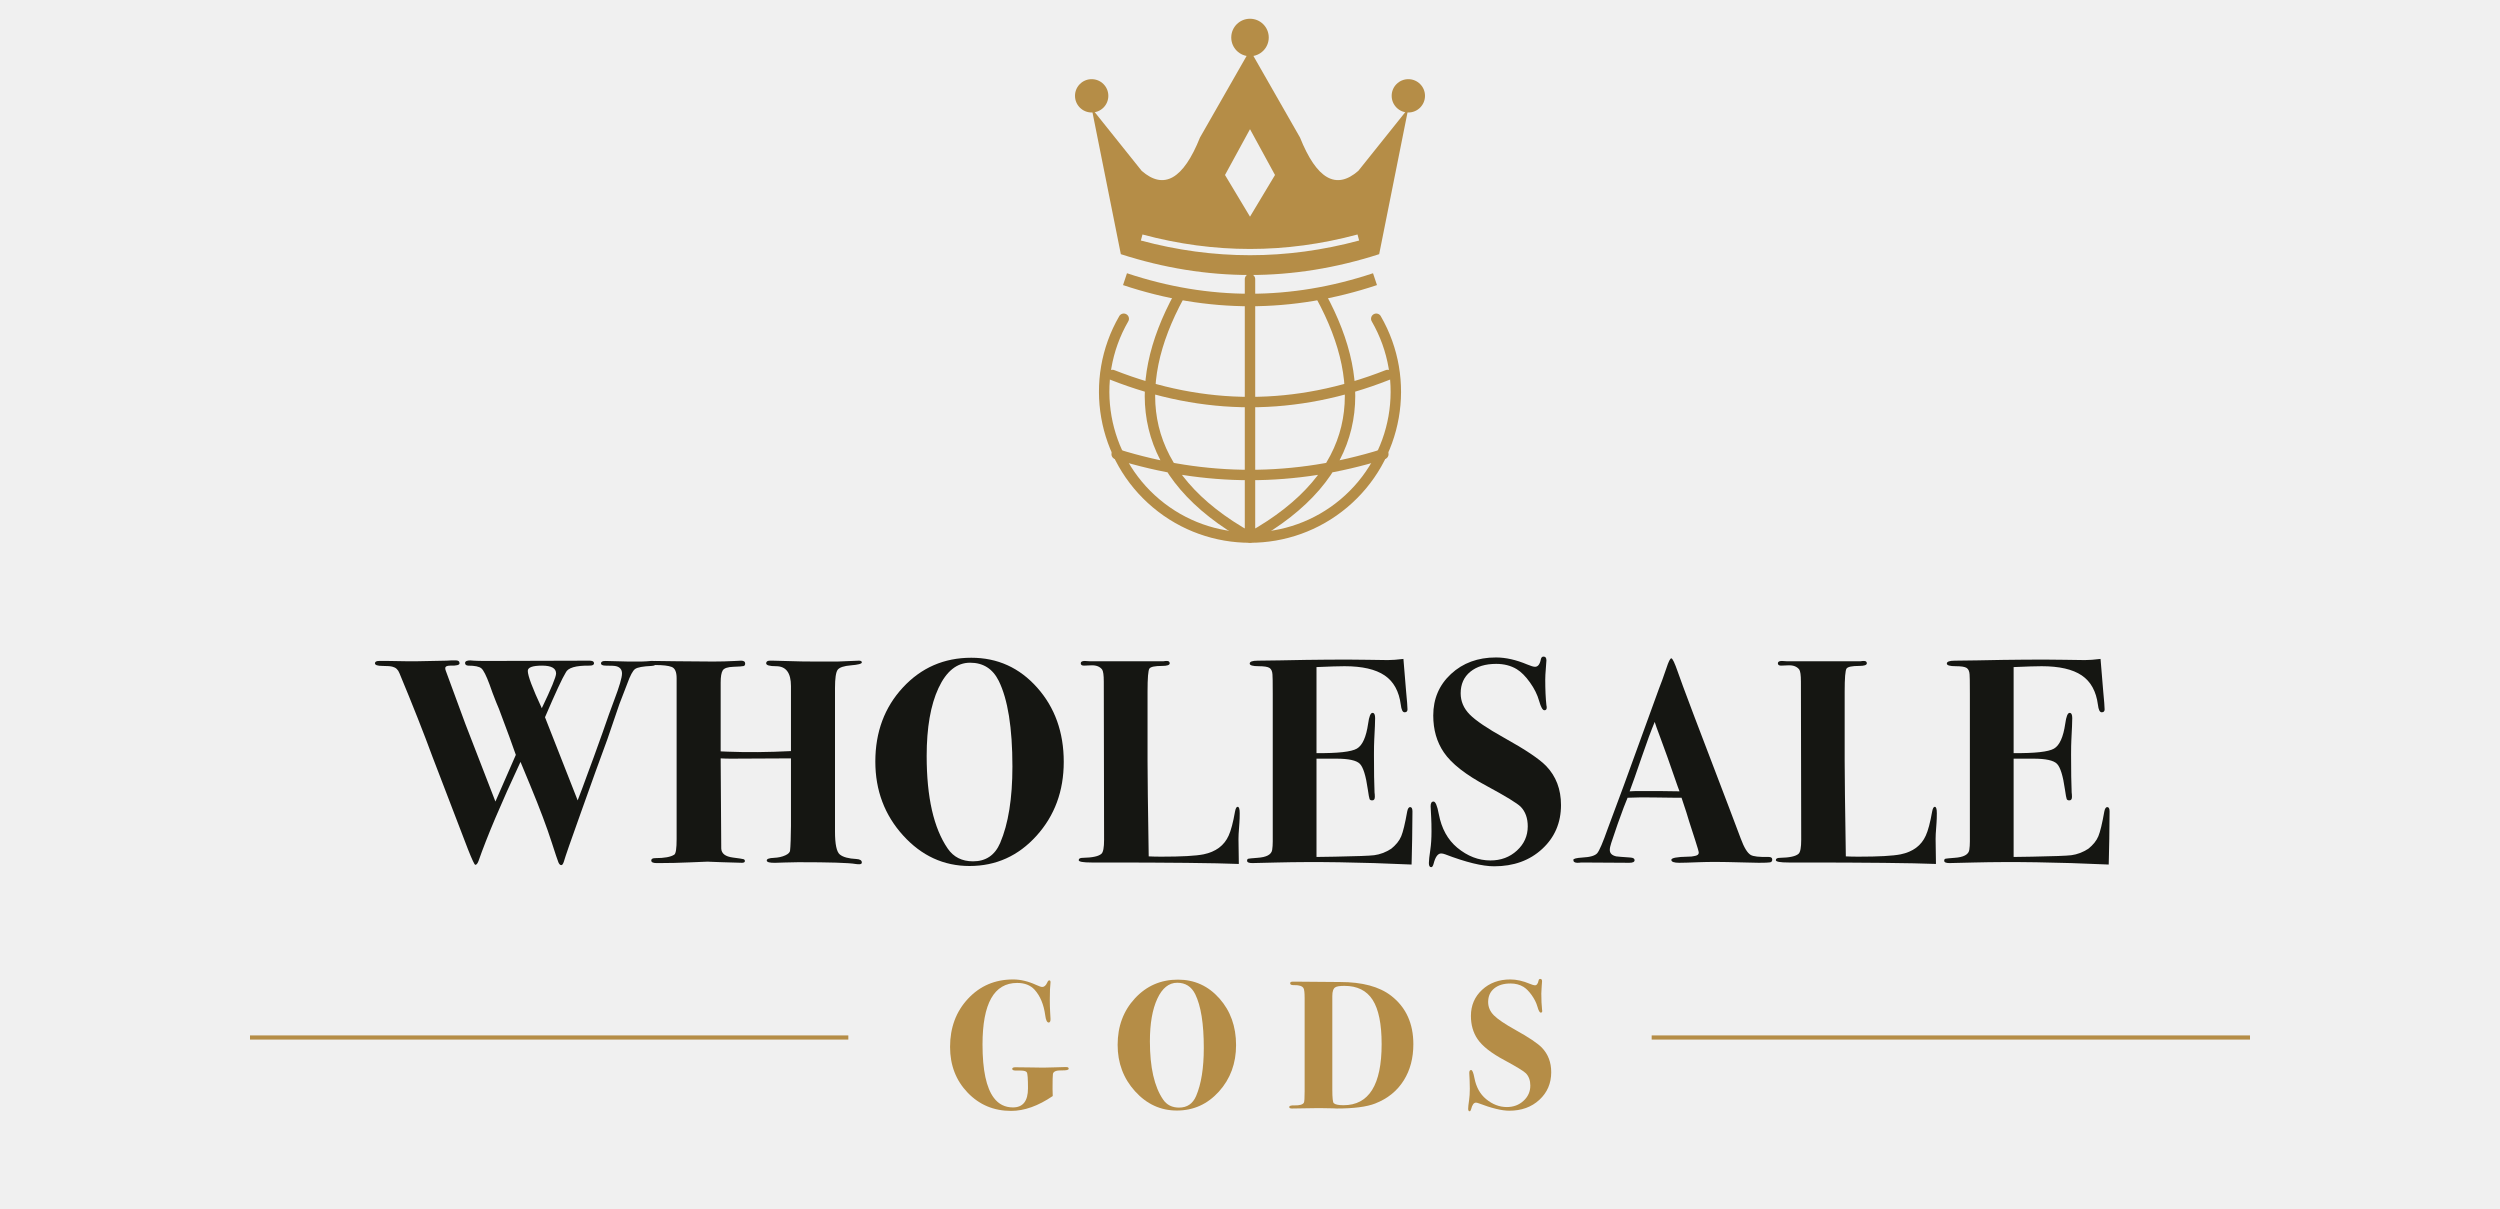
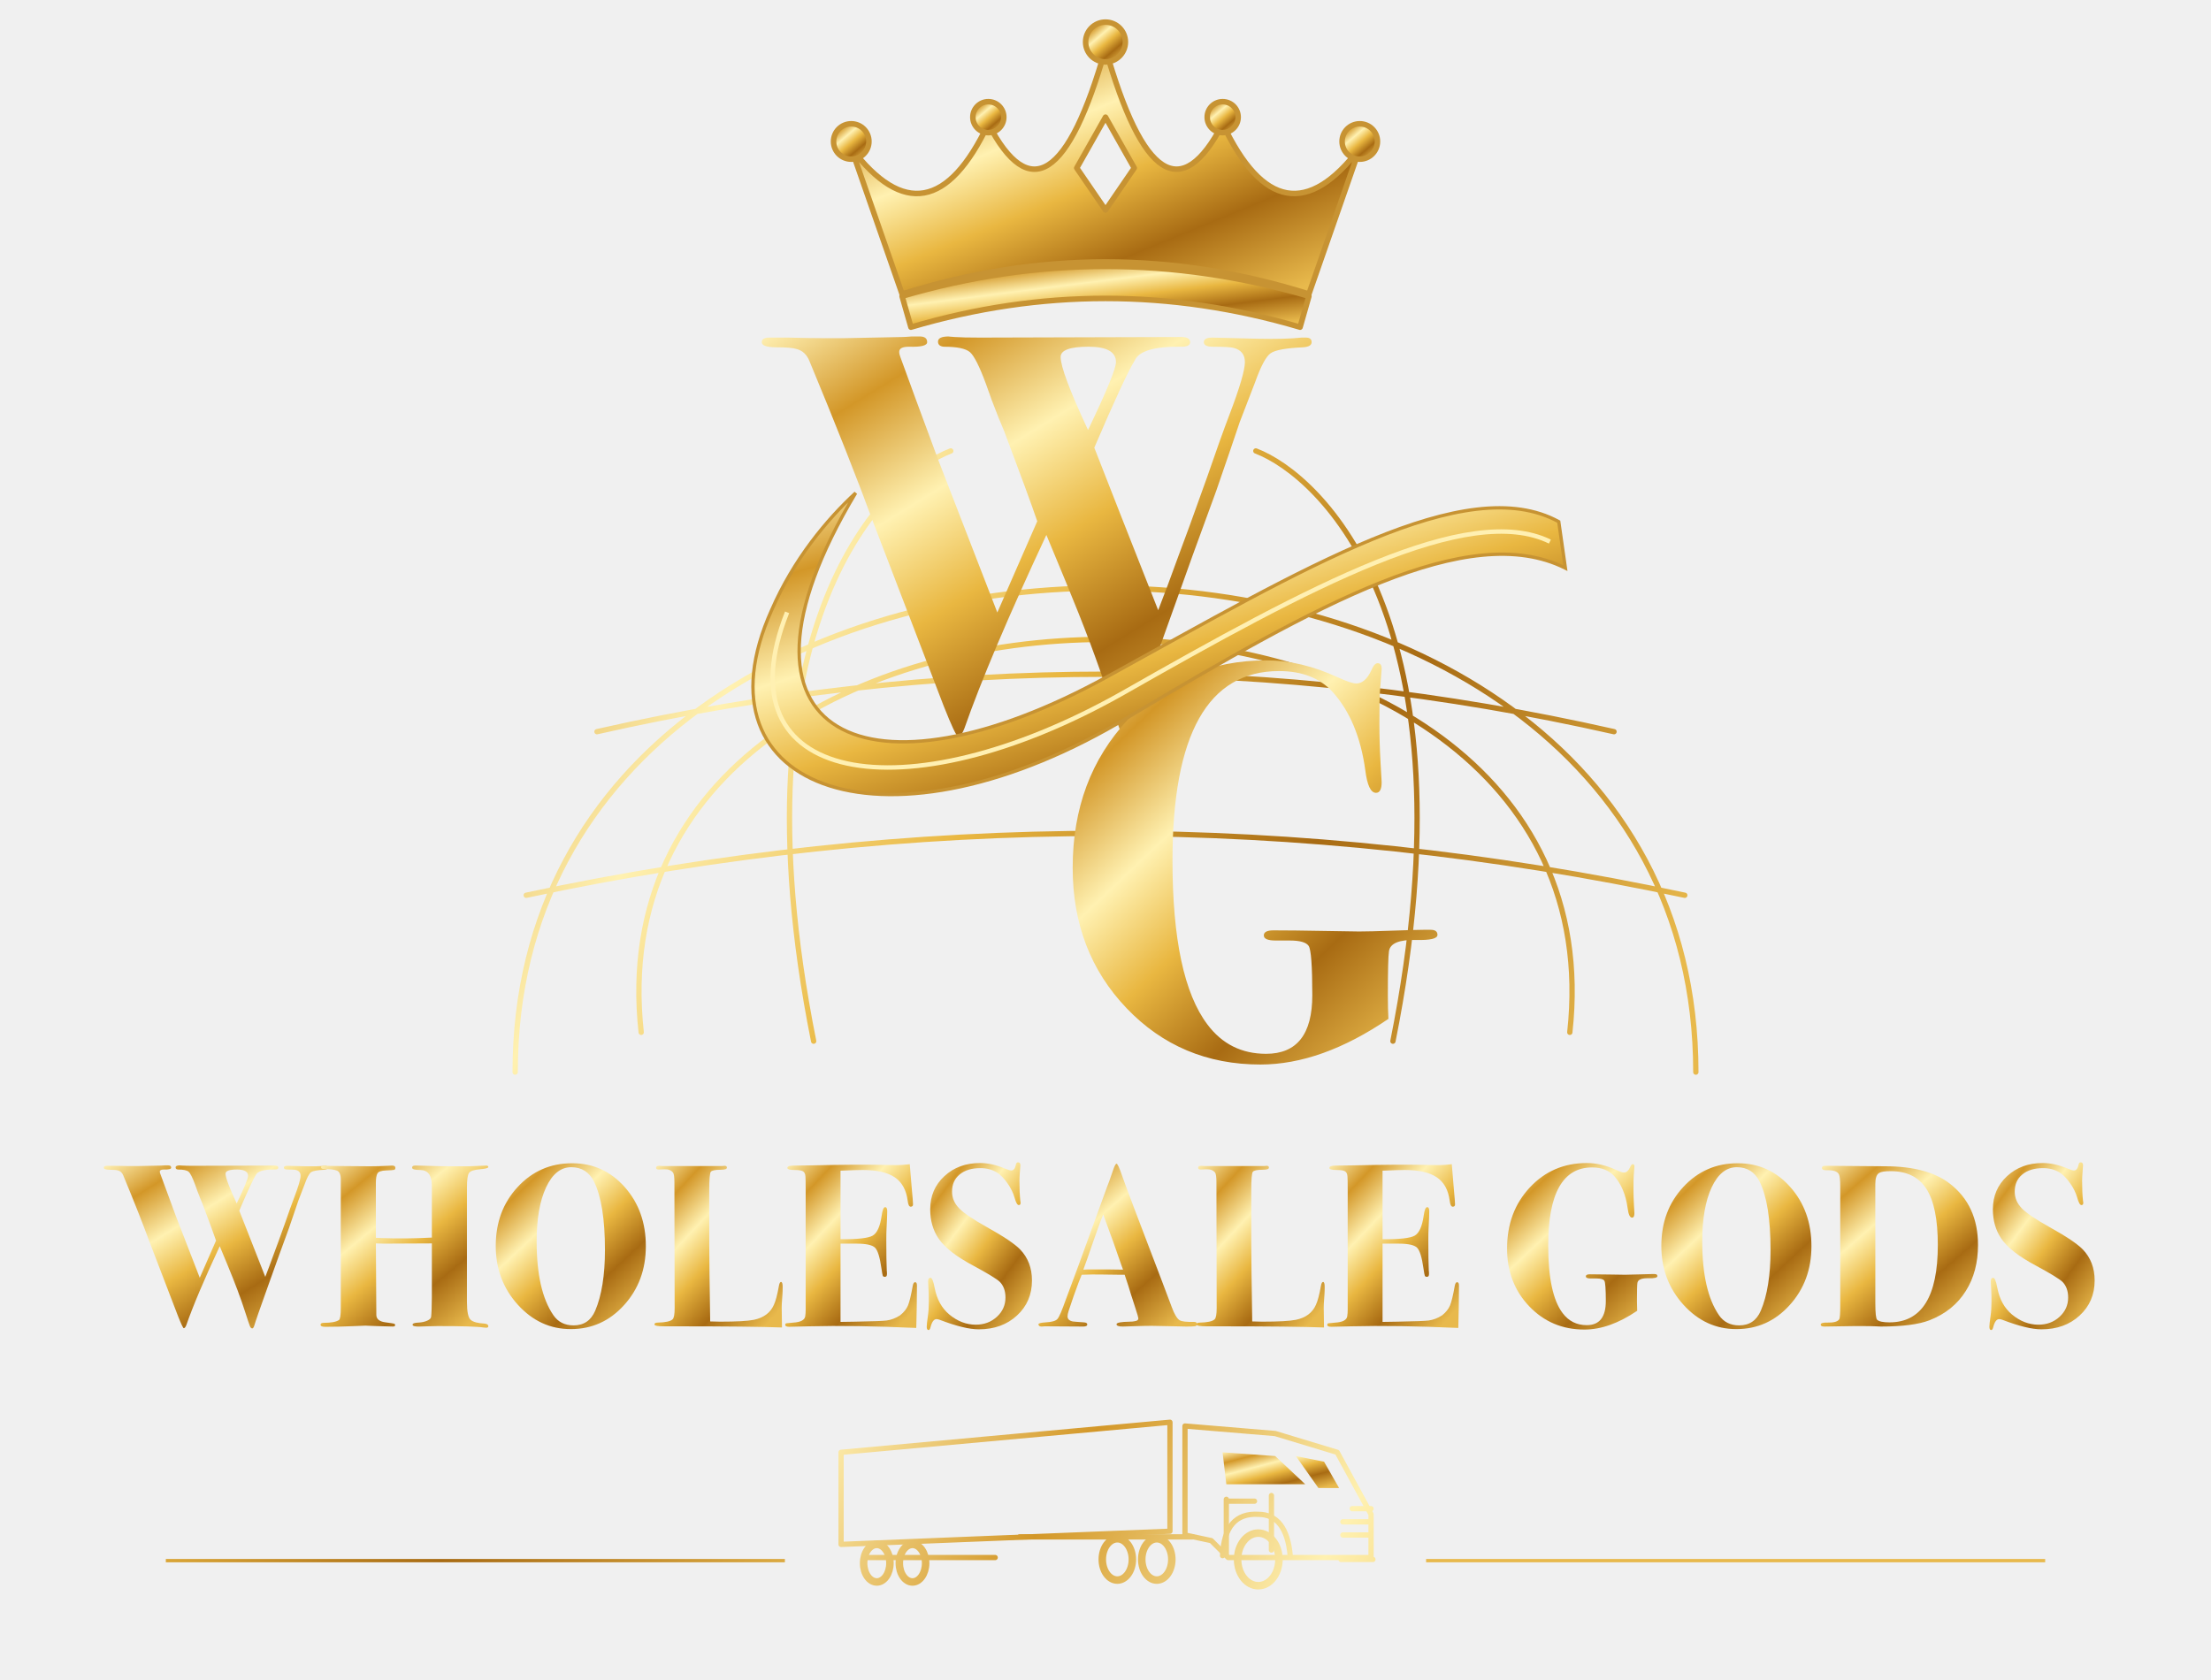
- <svg xmlns="http://www.w3.org/2000/svg" viewBox="0 0 600 290" role="img" aria-labelledby="title">
-   <g transform="translate(240 3)">
-     <g fill="none" stroke="#b58d47" stroke-width="2.5" stroke-linecap="round" stroke-linejoin="round">
-       <path d="M29.7 73.5a35 35 0 1 0 60.6 0" />
-       <path d="M60 64v62M43 68c-12 22-10 43 17 58M77 68c12 22 10 43-17 58M27 87q33 13 66 0M28 106q32 10 64 0" />
+ <svg xmlns="http://www.w3.org/2000/svg" viewBox="0 0 1000 760" role="img" aria-label="Wholesale Gods — full crown, WG globe and truck signature">
+   <defs>
+     <linearGradient id="gold" x1="0" y1="0" x2=".85" y2="1">
+       <stop stop-color="#fff0b2" />
+       <stop offset=".18" stop-color="#d39728" />
+       <stop offset=".38" stop-color="#fff1b1" />
+       <stop offset=".56" stop-color="#e9b741" />
+       <stop offset=".76" stop-color="#a86b13" />
+       <stop offset="1" stop-color="#e8b94c" />
+     </linearGradient>
+     <linearGradient id="gold-line" gradientUnits="userSpaceOnUse" x1="0" y1="0" x2="600" y2="350">
+       <stop stop-color="#fff0b2" />
+       <stop offset=".18" stop-color="#d39728" />
+       <stop offset=".38" stop-color="#fff1b1" />
+       <stop offset=".56" stop-color="#e9b741" />
+       <stop offset=".76" stop-color="#a86b13" />
+       <stop offset="1" stop-color="#e8b94c" />
+     </linearGradient>
+   </defs>
+   <g transform="translate(200 10)">
+     <g stroke="url(#gold-line)" stroke-width="2.4" fill="none" stroke-linecap="round">
+       <path d="M33 475C33 183 567 183 567 475M90 457C64 220 536 220 510 457M168 461C130 271 201 205 230 194M430 461C468 271 397 205 368 194M38 395Q300 339 562 395M70 321Q300 269 530 321" />
    </g>
-     <defs>
-       <mask id="crown-counter">
-         <rect width="120" height="132" fill="white" />
-         <path d="m60 28 6 11-6 10-6-10Z" fill="black" />
-         <path d="M34 54q26 7 52 0" stroke="black" stroke-width="1.5" fill="none" />
-       </mask>
-     </defs>
-     <path fill="#b58d47" mask="url(#crown-counter)" d="M22 23 34 38Q42 45 48 30L60 9 72 30Q78 45 86 38L98 23 91 58Q60 68 29 58Z" />
-     <g fill="#b58d47">
-       <circle cx="22" cy="20" r="4" />
-       <circle cx="60" cy="6" r="4.5" />
-       <circle cx="98" cy="20" r="4" />
+     <g fill="url(#gold)" stroke="#c79333" stroke-width="2.5" stroke-linejoin="round">
+       <path fill-rule="evenodd" d="M185 57Q220 103 247 46Q275 100 300 12Q325 100 353 46Q380 103 415 57L392 123Q300 94 208 123ZM300 43 313 66 300 85 287 66Z" />
+       <path d="M208 124Q300 97 392 124L388 138Q300 112 212 138Z" />
+       <circle cx="185" cy="54" r="8" />
+       <circle cx="247" cy="43" r="7" />
+       <circle cx="300" cy="9" r="9" />
+       <circle cx="353" cy="43" r="7" />
+       <circle cx="415" cy="54" r="8" />
    </g>
-     <path d="M30 64q30 10 60 0" stroke="#b58d47" stroke-width="3" fill="none" />
+     <g fill="url(#gold)">
+       <path d="M393.23 144.786Q393.23 146.85 389.36 147.108Q377.75 147.624 374.654 149.817Q371.558 152.01 367.688 162.846Q365.366 168.78 360.722 180.906Q357.368 190.968 350.144 211.866Q346.532 221.67 339.308 241.536L326.666 276.882Q313.25 314.292 311.702 319.968Q310.67 323.322 309.38 323.322Q307.832 323.322 306.8 320.871Q305.768 318.42 300.866 303.198Q294.416 283.074 282.032 253.146L273.26 231.99Q247.46 287.202 236.108 319.71Q234.818 323.064 233.27 323.064Q232.238 323.064 226.82 309.39L195.344 227.346Q183.992 196.386 166.19 153.558Q164.384 148.914 160.256 147.882Q157.934 147.108 151.226 147.108Q144.518 147.108 144.518 144.786Q144.518 142.722 148.13 142.722Q147.872 142.722 156.644 142.722Q165.674 142.98 172.124 142.98H181.928L207.986 142.464Q209.276 142.464 212.372 142.206Q214.952 142.206 215.984 142.206Q219.338 142.206 219.338 144.786Q219.338 147.108 211.082 146.85Q206.696 146.85 206.696 149.172Q206.696 150.204 207.212 151.494Q212.888 167.232 224.498 198.45L251.072 267.078L269.132 225.798Q265.262 214.446 254.168 185.034Q252.104 180.39 248.492 170.844Q247.718 168.522 245.912 163.62Q241.526 151.752 238.688 149.301Q235.85 146.85 226.82 146.85Q224.24 146.592 224.24 144.528Q224.24 142.206 229.142 142.206Q228.368 142.206 231.851 142.464Q235.334 142.722 243.332 142.722L333.374 142.464Q338.276 142.206 338.276 144.786Q338.276 146.85 334.406 146.85Q316.088 146.592 313.25 153.042Q308.864 160.008 294.932 192.516Q303.962 215.736 323.828 266.046Q327.956 255.468 332.6 242.568Q336.728 231.732 346.016 205.674Q351.95 188.388 356.078 177.552Q363.044 159.234 363.044 153.816Q363.044 148.656 357.884 147.366Q356.078 146.85 348.596 146.85Q344.468 146.85 344.468 144.786Q344.468 142.722 348.338 142.722L368.72 143.238Q381.878 143.496 388.586 142.722H390.65Q393.23 142.722 393.23 144.786ZM304.736 153.816Q304.736 146.85 292.352 146.85Q279.71 146.85 279.71 151.494Q279.71 157.944 292.094 184.518Q304.736 158.202 304.736 153.816Z" />
+     </g>
+     <g fill="url(#gold)">
+       <path d="M450.145 412.92Q450.145 415.47 440.455 415.215Q428.98 414.96 428.215 420.315Q427.705 423.375 427.705 440.46Q427.705 446.325 427.96 450.915Q397.615 471.57 370.075 471.57Q333.865 471.57 309.513 446.07Q285.16 420.57 285.16 382.575Q285.16 342.285 310.15 315.51Q335.14 288.735 372.88 288.735Q388.435 288.735 405.01 296.385Q411.13 299.19 413.425 299.19Q417.505 299.19 420.31 293.07Q421.585 290.01 423.115 290.01Q424.9 290.01 424.9 292.56Q424.9 293.07 424.135 302.76Q423.88 305.82 423.88 317.295Q423.88 325.965 424.39 334.89Q424.9 343.815 424.9 343.815Q424.9 348.66 422.35 348.66Q418.78 348.66 417.505 338.46Q414.445 316.02 402.715 303.015Q394.045 293.58 378.49 293.58Q330.295 293.58 330.295 379.26Q330.295 432.555 346.105 453.465Q356.05 466.725 372.625 466.725Q393.535 466.725 393.535 440.205Q393.535 420.315 391.877 417.893Q390.22 415.47 383.335 415.47H376.96Q371.605 415.47 371.605 413.175Q371.605 410.88 375.94 410.88Q384.865 410.88 398.38 411.135L414.7 411.39Q419.545 411.39 430.128 411.007Q440.71 410.625 443.77 410.625H447.085Q450.145 410.625 450.145 412.92Z" />
+     </g>
+     <path d="M187 213C120 325 194 355 301 296C390 247 463 203 505 226L508 247C464 225 395 264 311 314C202 380 112 348 149 266C159 243 174 225 187 213Z" fill="url(#gold)" stroke="#c79333" stroke-width="1.5" />
+     <path d="M156 267C125 345 209 359 307 304C393 255 464 217 501 235" fill="none" stroke="#fff0b2" stroke-width="2" />
  </g>
-   <g fill="#151612">
-     <path d="M157.47 159.19Q157.47 159.75 156.42 159.82Q153.27 159.96 152.43 160.555Q151.59 161.15 150.54 164.09Q149.91 165.7 148.65 168.99Q147.74 171.72 145.78 177.39Q144.8 180.05 142.84 185.44L139.41 195.03Q135.77 205.18 135.35 206.72Q135.07 207.63 134.72 207.63Q134.3 207.63 134.02 206.965Q133.74 206.3 132.41 202.17Q130.66 196.71 127.3 188.59L124.92 182.85Q117.92 197.83 114.84 206.65Q114.49 207.56 114.07 207.56Q113.79 207.56 112.32 203.85L103.78 181.59Q100.7 173.19 95.87 161.57Q95.38 160.31 94.26 160.03Q93.63 159.82 91.81 159.82Q89.99 159.82 89.99 159.19Q89.99 158.63 90.97 158.63Q90.9 158.63 93.28 158.63Q95.73 158.7 97.48 158.7H100.14L107.21 158.56Q107.56 158.56 108.4 158.49Q109.1 158.49 109.38 158.49Q110.29 158.49 110.29 159.19Q110.29 159.82 108.05 159.75Q106.86 159.75 106.86 160.38Q106.86 160.66 107 161.01Q108.54 165.28 111.69 173.75L118.9 192.37L123.8 181.17Q122.75 178.09 119.74 170.11Q119.18 168.85 118.2 166.26Q117.99 165.63 117.5 164.3Q116.31 161.08 115.54 160.415Q114.77 159.75 112.32 159.75Q111.62 159.68 111.62 159.12Q111.62 158.49 112.95 158.49Q112.74 158.49 113.685 158.56Q114.63 158.63 116.8 158.63L141.23 158.56Q142.56 158.49 142.56 159.19Q142.56 159.75 141.51 159.75Q136.54 159.68 135.77 161.43Q134.58 163.32 130.8 172.14Q133.25 178.44 138.64 192.09Q139.76 189.22 141.02 185.72Q142.14 182.78 144.66 175.71Q146.27 171.02 147.39 168.08Q149.28 163.11 149.28 161.64Q149.28 160.24 147.88 159.89Q147.39 159.75 145.36 159.75Q144.24 159.75 144.24 159.19Q144.24 158.63 145.29 158.63L150.82 158.77Q154.39 158.84 156.21 158.63H156.77Q157.47 158.63 157.47 159.19ZM133.46 161.64Q133.46 159.75 130.1 159.75Q126.67 159.75 126.67 161.01Q126.67 162.76 130.03 169.97Q133.46 162.83 133.46 161.64Z" />
-     <path d="M206.84 207.0Q206.84 207.42 206.21 207.42Q205.72 207.42 205.3 207.35Q202.85 206.93 191.58 206.93Q190.53 206.93 188.36 207.0L186.19 207.07Q184.02 207.14 184.02 206.51Q184.02 205.95 185.77 205.88Q187.31 205.81 188.465 205.285Q189.62 204.76 189.62 204.06Q189.69 203.64 189.76 201.75L189.83 198.25V182.01L175.41 182.08Q174.15 182.08 172.96 182.01L173.1 203.64Q173.17 205.46 175.9 205.81Q178.07 206.09 178.42 206.195Q178.77 206.3 178.77 206.65Q178.77 207.07 178.07 207.07Q177.16 207.07 173.24 206.93Q169.32 206.79 169.95 206.79Q169.53 206.79 165.645 206.965Q161.76 207.14 158.26 207.14H157.56Q156.3 207.14 156.3 206.51Q156.3 205.95 157.28 205.95Q160.57 205.95 161.83 205.11Q162.39 204.76 162.39 201.4V162.76Q162.39 160.52 161.2 160.065Q160.01 159.61 157.35 159.61Q156.44 159.61 156.44 159.05Q156.44 158.7 157.21 158.63Q156.93 158.63 162.46 158.7L171.14 158.77Q173.8 158.77 176.46 158.63Q177.65 158.56 177.86 158.56Q178.84 158.56 178.84 159.26Q178.84 159.75 178.455 159.855Q178.07 159.96 176.005 160.03Q173.94 160.1 173.45 160.905Q172.96 161.71 172.96 163.81V180.33L174.64 180.4Q181.64 180.68 189.83 180.26V164.65Q189.83 159.89 186.26 159.89Q183.88 159.89 183.88 159.19Q183.88 158.56 184.79 158.56H185.49Q186.61 158.56 189.445 158.665Q192.28 158.77 195.64 158.77H200.96L206.14 158.56Q206.84 158.56 206.84 158.98Q206.84 159.47 204.25 159.68Q201.66 159.89 201.03 160.765Q200.4 161.64 200.4 165.14V199.58Q200.4 204.13 201.555 205.075Q202.71 206.02 205.51 206.16Q206.84 206.23 206.84 207.0Z" />
-     <path d="M255.3 182.85Q255.3 193.35 248.755 200.595Q242.21 207.84 232.69 207.84Q223.38 207.84 216.73 200.49Q210.08 193.14 210.08 182.78Q210.08 172.14 216.695 165.0Q223.31 157.86 233.11 157.86Q242.56 157.86 248.93 165.035Q255.3 172.21 255.3 182.85ZM242.98 183.97Q242.98 170.04 239.69 163.39Q237.52 159.05 232.83 159.05Q228.07 159.05 225.235 165.14Q222.4 171.23 222.4 181.45Q222.4 196.29 227.44 203.64Q229.54 206.72 233.53 206.72Q238.15 206.72 240.04 202.31Q242.98 195.45 242.98 183.97Z" />
-     <path d="M297.53 195.17Q297.53 196.5 297.46 197.41Q297.18 200.49 297.25 202.38L297.32 207.35Q288.36 207.0 264.91 207.0H261.97Q258.89 207.0 258.89 206.44Q258.89 205.88 259.87 205.88Q263.37 205.81 264.35 204.9Q264.98 204.34 264.98 201.54L264.91 163.6Q264.91 161.22 264.49 160.66Q263.65 159.61 261.9 159.68L260.15 159.75Q259.38 159.75 259.38 159.19Q259.38 158.63 260.36 158.63Q260.92 158.63 261.48 158.7H279.26Q279.61 158.63 280.03 158.63Q280.73 158.63 280.73 159.19Q280.73 159.82 278.91 159.82Q276.32 159.82 275.865 160.45Q275.41 161.08 275.41 165.98V182.64Q275.41 187.75 275.69 205.53Q277.02 205.6 278.7 205.6Q286.05 205.6 288.85 205.04Q293.26 204.13 294.87 200.56Q295.71 198.74 296.41 194.75Q296.62 193.63 297.04 193.63Q297.53 193.63 297.53 195.17Z" />
-     <path d="M338.99 194.75Q338.99 194.89 338.92 201.26Q338.85 204.62 338.815 206.09Q338.78 207.56 338.78 207.49Q320.3 206.65 306.44 207.0L300.56 207.14Q299.3 207.14 299.3 206.58Q299.3 206.16 299.615 206.09Q299.93 206.02 301.75 205.88Q305.04 205.67 305.32 203.99Q305.46 203.08 305.46 201.96V166.47Q305.46 162.27 305.39 161.85Q305.32 160.73 304.69 160.31Q304.06 159.89 302.1 159.89Q299.93 159.89 299.93 159.26Q299.93 158.56 301.855 158.56Q303.78 158.56 307.21 158.49Q320.09 158.21 328.28 158.35L333.04 158.42Q334.58 158.42 336.82 158.14L337.45 165.77Q337.8 169.41 337.8 170.25Q337.8 170.95 337.1 170.95Q336.4 170.95 336.19 169.13Q335.56 164.3 332.305 162.095Q329.05 159.89 322.68 159.89Q320.72 159.89 315.96 160.1V180.75Q323.66 180.82 325.655 179.665Q327.65 178.51 328.35 173.68Q328.7 171.09 329.4 171.09Q330.03 171.09 330.03 172.35Q330.03 173.61 329.82 177.53Q329.75 178.86 329.75 181.1Q329.75 187.12 329.89 190.2Q329.96 190.62 329.96 191.25Q329.96 192.09 329.33 192.09Q328.84 192.09 328.7 191.775Q328.56 191.46 328.28 189.5Q327.58 184.53 326.355 183.305Q325.13 182.08 320.72 182.08H315.96V205.67L320.44 205.6Q328.14 205.46 329.82 205.25Q331.92 204.97 333.88 203.71Q335.63 202.31 336.295 200.7Q336.96 199.09 337.73 194.75Q337.94 193.7 338.43 193.7Q338.99 193.7 338.99 194.75Z" />
-     <path d="M374.64 193.21Q374.64 199.58 370.125 203.745Q365.61 207.91 358.61 207.91Q354.34 207.91 346.85 205.04Q346.29 204.83 345.87 204.83Q344.68 204.83 344.05 207.35Q343.84 208.12 343.49 208.12Q342.93 208.12 342.93 207.14Q342.93 206.23 343.28 203.92Q343.56 202.03 343.56 199.51Q343.56 197.48 343.49 196.29Q343.35 193.91 343.35 193.49Q343.35 192.37 344.05 192.37Q344.75 192.37 345.31 195.38Q346.29 200.56 349.72 203.43Q353.43 206.51 357.7 206.51Q361.48 206.51 364.07 204.13Q366.66 201.75 366.66 198.32Q366.66 195.38 364.98 193.63Q363.72 192.37 356.86 188.66Q349.23 184.6 346.5 180.54Q343.98 176.83 343.98 171.72Q343.98 165.7 348.25 161.745Q352.52 157.79 359.03 157.79Q362.53 157.79 366.52 159.47Q367.85 160.03 368.41 160.03Q369.46 160.03 369.81 158.21Q369.95 157.58 370.44 157.58Q371.14 157.58 371.14 158.49Q371.14 158.84 371 160.45Q370.86 162.06 370.86 163.11Q370.86 166.75 371.14 169.27Q371.21 169.48 371.21 169.83Q371.21 170.46 370.65 170.46Q370.02 170.46 369.39 168.22Q368.76 165.98 367.185 163.775Q365.61 161.57 364 160.59Q361.9 159.33 359.1 159.33Q355.18 159.33 352.87 161.22Q350.56 163.11 350.56 166.4Q350.56 169.27 352.73 171.475Q354.9 173.68 361.06 177.11Q368.62 181.31 371.07 183.83Q374.64 187.54 374.64 193.21Z" />
-     <path d="M425.34 206.3Q425.34 206.86 424.815 206.965Q424.29 207.07 422.12 207.07Q421.56 207.07 418.97 207.0Q413.79 206.86 411.83 206.86Q409.52 206.86 407.77 206.93Q404.27 207.07 403.01 207.07Q401.12 207.07 401.12 206.37Q401.12 205.67 405.11 205.6Q406.09 205.6 406.58 205.46Q407.7 205.32 407.7 204.62Q407.7 204.27 406.86 201.68L405.39 197.13Q404.97 195.59 403.57 191.46H402.31L396.85 191.39Q393.91 191.32 390.62 191.46Q389.99 192.86 388.24 197.76L386.7 202.31Q386.35 203.36 386.35 203.99Q386.35 205.18 387.89 205.53Q388.24 205.6 391.32 205.81Q392.3 205.88 392.3 206.44Q392.3 207.07 391.04 207.07L379.49 207.0Q379.07 207.07 378.58 207.07Q377.6 207.07 377.6 206.37Q377.6 205.95 379.77 205.81Q382.57 205.67 383.34 204.76Q384.11 203.85 385.86 198.88Q387.19 195.38 389.71 188.52L398.18 165.21Q398.81 163.67 399.93 160.38Q400.7 158.0 401.12 158.0Q401.54 158.0 402.66 161.22Q404.06 165.35 414.98 193.84Q416.38 197.48 417.78 201.26Q418.97 204.48 420.16 205.18Q421.07 205.74 424.5 205.67Q425.34 205.67 425.34 206.3ZM403.08 189.92Q403.01 189.71 402.59 188.59Q399.79 180.47 398.53 177.18Q398.18 176.27 397.55 174.52L397.13 173.26Q395.87 176.27 394.05 181.59Q392.02 187.54 391.11 189.92Q391.74 189.92 392.65 189.85Q393.49 189.85 394.19 189.85H398.11Q399.72 189.85 403.08 189.92Z" />
-     <path d="M464.84 195.17Q464.84 196.5 464.77 197.41Q464.49 200.49 464.56 202.38L464.63 207.35Q455.67 207.0 432.22 207.0H429.28Q426.2 207.0 426.2 206.44Q426.2 205.88 427.18 205.88Q430.68 205.81 431.66 204.9Q432.29 204.34 432.29 201.54L432.22 163.6Q432.22 161.22 431.8 160.66Q430.96 159.61 429.21 159.68L427.46 159.75Q426.69 159.75 426.69 159.19Q426.69 158.63 427.67 158.63Q428.23 158.63 428.79 158.7H446.57Q446.92 158.63 447.34 158.63Q448.04 158.63 448.04 159.19Q448.04 159.82 446.22 159.82Q443.63 159.82 443.175 160.45Q442.72 161.08 442.72 165.98V182.64Q442.72 187.75 443 205.53Q444.33 205.6 446.01 205.6Q453.36 205.6 456.16 205.04Q460.57 204.13 462.18 200.56Q463.02 198.74 463.72 194.75Q463.93 193.63 464.35 193.63Q464.84 193.63 464.84 195.17Z" />
-     <path d="M506.3 194.75Q506.3 194.89 506.23 201.26Q506.16 204.62 506.125 206.09Q506.09 207.56 506.09 207.49Q487.61 206.65 473.75 207.0L467.87 207.14Q466.61 207.14 466.61 206.58Q466.61 206.16 466.925 206.09Q467.24 206.02 469.06 205.88Q472.35 205.67 472.63 203.99Q472.77 203.08 472.77 201.96V166.47Q472.77 162.27 472.7 161.85Q472.63 160.73 472 160.31Q471.37 159.89 469.41 159.89Q467.24 159.89 467.24 159.26Q467.24 158.56 469.165 158.56Q471.09 158.56 474.52 158.49Q487.4 158.21 495.59 158.35L500.35 158.42Q501.89 158.42 504.13 158.14L504.76 165.77Q505.11 169.41 505.11 170.25Q505.11 170.95 504.41 170.95Q503.71 170.95 503.5 169.13Q502.87 164.3 499.615 162.095Q496.36 159.89 489.99 159.89Q488.03 159.89 483.27 160.1V180.75Q490.97 180.82 492.965 179.665Q494.96 178.51 495.66 173.68Q496.01 171.09 496.71 171.09Q497.34 171.09 497.34 172.35Q497.34 173.61 497.13 177.53Q497.06 178.86 497.06 181.1Q497.06 187.12 497.2 190.2Q497.27 190.62 497.27 191.25Q497.27 192.09 496.64 192.09Q496.15 192.09 496.01 191.775Q495.87 191.46 495.59 189.5Q494.89 184.53 493.665 183.305Q492.44 182.08 488.03 182.08H483.27V205.67L487.75 205.6Q495.45 205.46 497.13 205.25Q499.23 204.97 501.19 203.71Q502.94 202.31 503.605 200.7Q504.27 199.09 505.04 194.75Q505.25 193.7 505.74 193.7Q506.3 193.7 506.3 194.75Z" />
+   <g fill="url(#gold)">
+     <path d="M148.249 528.231Q148.249 529.072 146.673 529.177Q141.944 529.387 140.683 530.28Q139.422 531.173 137.846 535.587Q136.9 538.004 135.009 542.942Q133.643 547.04 130.701 555.552Q129.229 559.545 126.287 567.636L121.138 582.032Q115.674 597.268 115.044 599.58Q114.623 600.946 114.098 600.946Q113.468 600.946 113.047 599.947Q112.627 598.949 110.63 592.75Q108.004 584.553 102.96 572.364L99.387 563.748Q88.879 586.235 84.256 599.475Q83.73 600.841 83.1 600.841Q82.68 600.841 80.473 595.271L67.653 561.856Q63.03 549.247 55.779 531.804Q55.044 529.912 53.363 529.492Q52.417 529.177 49.685 529.177Q46.953 529.177 46.953 528.231Q46.953 527.391 48.424 527.391Q48.319 527.391 51.891 527.391Q55.569 527.496 58.196 527.496H62.189L72.802 527.285Q73.327 527.285 74.588 527.18Q75.639 527.18 76.06 527.18Q77.426 527.18 77.426 528.231Q77.426 529.177 74.063 529.072Q72.277 529.072 72.277 530.018Q72.277 530.438 72.487 530.963Q74.799 537.373 79.527 550.088L90.35 578.039L97.706 561.226Q96.13 556.602 91.611 544.623Q90.771 542.732 89.299 538.844Q88.984 537.898 88.249 535.902Q86.462 531.068 85.306 530.07Q84.151 529.072 80.473 529.072Q79.422 528.967 79.422 528.126Q79.422 527.18 81.419 527.18Q81.103 527.18 82.522 527.285Q83.94 527.391 87.198 527.391L123.87 527.285Q125.867 527.18 125.867 528.231Q125.867 529.072 124.291 529.072Q116.83 528.967 115.674 531.594Q113.888 534.431 108.214 547.671Q111.891 557.128 119.982 577.618Q121.664 573.31 123.555 568.056Q125.236 563.643 129.019 553.03Q131.436 545.989 133.117 541.576Q135.954 534.116 135.954 531.909Q135.954 529.807 133.853 529.282Q133.117 529.072 130.07 529.072Q128.389 529.072 128.389 528.231Q128.389 527.391 129.965 527.391L138.266 527.601Q143.625 527.706 146.357 527.391H147.198Q148.249 527.391 148.249 528.231ZM112.207 531.909Q112.207 529.072 107.163 529.072Q102.014 529.072 102.014 530.963Q102.014 533.59 107.058 544.413Q112.207 533.695 112.207 531.909Z" />
+     <path d="M220.858 600.0Q220.858 600.63 219.912 600.63Q219.177 600.63 218.546 600.525Q214.869 599.895 197.951 599.895Q196.375 599.895 193.117 600.0L189.86 600.105Q186.602 600.21 186.602 599.264Q186.602 598.424 189.229 598.319Q191.541 598.214 193.275 597.426Q195.009 596.637 195.009 595.587Q195.114 594.956 195.219 592.119L195.324 586.865V562.487L173.678 562.592Q171.786 562.592 170 562.487L170.21 594.956Q170.315 597.688 174.413 598.214Q177.671 598.634 178.196 598.792Q178.722 598.949 178.722 599.475Q178.722 600.105 177.671 600.105Q176.305 600.105 170.42 599.895Q164.536 599.685 165.482 599.685Q164.851 599.685 159.019 599.947Q153.187 600.21 147.933 600.21H146.883Q144.991 600.21 144.991 599.264Q144.991 598.424 146.462 598.424Q151.401 598.424 153.292 597.163Q154.133 596.637 154.133 591.594V533.59Q154.133 530.228 152.347 529.545Q150.56 528.862 146.567 528.862Q145.201 528.862 145.201 528.021Q145.201 527.496 146.357 527.391Q145.937 527.391 154.238 527.496L167.268 527.601Q171.261 527.601 175.254 527.391Q177.04 527.285 177.356 527.285Q178.827 527.285 178.827 528.336Q178.827 529.072 178.249 529.229Q177.671 529.387 174.571 529.492Q171.471 529.597 170.736 530.806Q170 532.014 170 535.166V559.965L172.522 560.07Q183.03 560.49 195.324 559.86V536.427Q195.324 529.282 189.965 529.282Q186.392 529.282 186.392 528.231Q186.392 527.285 187.758 527.285H188.809Q190.49 527.285 194.746 527.443Q199.002 527.601 204.046 527.601H212.032L219.807 527.285Q220.858 527.285 220.858 527.916Q220.858 528.651 216.97 528.967Q213.082 529.282 212.137 530.595Q211.191 531.909 211.191 537.163V588.862Q211.191 595.692 212.925 597.11Q214.658 598.529 218.862 598.739Q220.858 598.844 220.858 600.0Z" />
+     <path d="M292.102 563.748Q292.102 579.51 282.277 590.385Q272.452 601.261 258.161 601.261Q244.186 601.261 234.203 590.228Q224.221 579.194 224.221 563.643Q224.221 547.671 234.151 536.953Q244.081 526.235 258.792 526.235Q272.977 526.235 282.539 537.005Q292.102 547.776 292.102 563.748ZM273.608 565.429Q273.608 544.518 268.669 534.536Q265.412 528.021 258.371 528.021Q251.226 528.021 246.97 537.163Q242.715 546.305 242.715 561.646Q242.715 583.923 250.28 594.956Q253.433 599.58 259.422 599.58Q266.357 599.58 269.194 592.96Q273.608 582.662 273.608 565.429Z" />
+     <path d="M353.993 582.242Q353.993 584.238 353.888 585.604Q353.468 590.228 353.573 593.065L353.678 600.525Q340.228 600.0 305.026 600.0H300.613Q295.989 600.0 295.989 599.159Q295.989 598.319 297.461 598.319Q302.715 598.214 304.186 596.848Q305.131 596.007 305.131 591.804L305.026 534.851Q305.026 531.278 304.396 530.438Q303.135 528.862 300.508 528.967L297.881 529.072Q296.725 529.072 296.725 528.231Q296.725 527.391 298.196 527.391Q299.037 527.391 299.877 527.496H326.567Q327.093 527.391 327.723 527.391Q328.774 527.391 328.774 528.231Q328.774 529.177 326.042 529.177Q322.154 529.177 321.471 530.123Q320.788 531.068 320.788 538.424V563.433Q320.788 571.103 321.208 597.793Q323.205 597.898 325.727 597.898Q336.76 597.898 340.963 597.058Q347.583 595.692 350 590.333Q351.261 587.601 352.312 581.611Q352.627 579.93 353.257 579.93Q353.993 579.93 353.993 582.242Z" />
+     <path d="M414.729 581.611Q414.729 581.821 414.623 591.384Q414.518 596.427 414.466 598.634Q414.413 600.841 414.413 600.736Q386.673 599.475 365.867 600.0L357.04 600.21Q355.149 600.21 355.149 599.37Q355.149 598.739 355.622 598.634Q356.095 598.529 358.827 598.319Q363.765 598.004 364.186 595.482Q364.396 594.116 364.396 592.434V539.159Q364.396 532.855 364.291 532.224Q364.186 530.543 363.24 529.912Q362.294 529.282 359.352 529.282Q356.095 529.282 356.095 528.336Q356.095 527.285 358.984 527.285Q361.874 527.285 367.023 527.18Q386.357 526.76 398.651 526.97L405.797 527.075Q408.109 527.075 411.471 526.655L412.417 538.109Q412.942 543.573 412.942 544.834Q412.942 545.884 411.891 545.884Q410.841 545.884 410.525 543.152Q409.58 535.902 404.694 532.592Q399.807 529.282 390.245 529.282Q387.303 529.282 380.158 529.597V560.595Q391.716 560.701 394.711 558.967Q397.706 557.233 398.757 549.982Q399.282 546.095 400.333 546.095Q401.278 546.095 401.278 547.986Q401.278 549.877 400.963 555.762Q400.858 557.758 400.858 561.121Q400.858 570.158 401.068 574.781Q401.173 575.412 401.173 576.357Q401.173 577.618 400.228 577.618Q399.492 577.618 399.282 577.145Q399.072 576.673 398.651 573.73Q397.601 566.27 395.762 564.431Q393.923 562.592 387.303 562.592H380.158V598.004L386.883 597.898Q398.441 597.688 400.963 597.373Q404.116 596.953 407.058 595.061Q409.685 592.96 410.683 590.543Q411.681 588.126 412.837 581.611Q413.152 580.035 413.888 580.035Q414.729 580.035 414.729 581.611Z" />
+     <path d="M466.743 579.299Q466.743 588.862 459.965 595.114Q453.187 601.366 442.68 601.366Q436.27 601.366 425.026 597.058Q424.186 596.743 423.555 596.743Q421.769 596.743 420.823 600.525Q420.508 601.681 419.982 601.681Q419.142 601.681 419.142 600.21Q419.142 598.844 419.667 595.377Q420.088 592.539 420.088 588.757Q420.088 585.709 419.982 583.923Q419.772 580.35 419.772 579.72Q419.772 578.039 420.823 578.039Q421.874 578.039 422.715 582.557Q424.186 590.333 429.335 594.641Q434.904 599.264 441.313 599.264Q446.988 599.264 450.876 595.692Q454.764 592.119 454.764 586.97Q454.764 582.557 452.242 579.93Q450.35 578.039 440.053 572.469Q428.599 566.375 424.501 560.28Q420.718 554.711 420.718 547.04Q420.718 538.004 427.128 532.067Q433.538 526.13 443.31 526.13Q448.564 526.13 454.553 528.651Q456.55 529.492 457.391 529.492Q458.967 529.492 459.492 526.76Q459.702 525.814 460.438 525.814Q461.489 525.814 461.489 527.18Q461.489 527.706 461.278 530.123Q461.068 532.539 461.068 534.116Q461.068 539.58 461.489 543.363Q461.594 543.678 461.594 544.203Q461.594 545.149 460.753 545.149Q459.807 545.149 458.862 541.786Q457.916 538.424 455.552 535.114Q453.187 531.804 450.771 530.333Q447.618 528.441 443.415 528.441Q437.531 528.441 434.063 531.278Q430.595 534.116 430.595 539.054Q430.595 543.363 433.853 546.673Q437.11 549.982 446.357 555.131Q457.706 561.436 461.384 565.219Q466.743 570.788 466.743 579.299Z" />
+     <path d="M541.349 598.949Q541.349 599.79 540.56 599.947Q539.772 600.105 536.515 600.105Q535.674 600.105 531.786 600.0Q524.011 599.79 521.068 599.79Q517.601 599.79 514.974 599.895Q509.72 600.105 507.828 600.105Q504.991 600.105 504.991 599.054Q504.991 598.004 510.981 597.898Q512.452 597.898 513.187 597.688Q514.869 597.478 514.869 596.427Q514.869 595.902 513.608 592.014L511.401 585.184Q510.771 582.872 508.669 576.673H506.778L498.581 576.567Q494.168 576.462 489.229 576.673Q488.284 578.774 485.657 586.13L483.345 592.96Q482.82 594.536 482.82 595.482Q482.82 597.268 485.131 597.793Q485.657 597.898 490.28 598.214Q491.751 598.319 491.751 599.159Q491.751 600.105 489.86 600.105L472.522 600.0Q471.891 600.105 471.156 600.105Q469.685 600.105 469.685 599.054Q469.685 598.424 472.942 598.214Q477.145 598.004 478.301 596.637Q479.457 595.271 482.084 587.811Q484.081 582.557 487.863 572.259L500.578 537.268Q501.524 534.956 503.205 530.018Q504.361 526.445 504.991 526.445Q505.622 526.445 507.303 531.278Q509.405 537.478 525.797 580.245Q527.898 585.709 530 591.384Q531.786 596.217 533.573 597.268Q534.939 598.109 540.088 598.004Q541.349 598.004 541.349 598.949ZM507.933 574.361Q507.828 574.046 507.198 572.364Q502.995 560.175 501.103 555.236Q500.578 553.87 499.632 551.243L499.002 549.352Q497.11 553.87 494.378 561.856Q491.331 570.788 489.965 574.361Q490.911 574.361 492.277 574.256Q493.538 574.256 494.588 574.256H500.473Q502.89 574.256 507.933 574.361Z" />
+     <path d="M599.142 582.242Q599.142 584.238 599.037 585.604Q598.616 590.228 598.722 593.065L598.827 600.525Q585.377 600.0 550.175 600.0H545.762Q541.138 600.0 541.138 599.159Q541.138 598.319 542.609 598.319Q547.863 598.214 549.335 596.848Q550.28 596.007 550.28 591.804L550.175 534.851Q550.175 531.278 549.545 530.438Q548.284 528.862 545.657 528.967L543.03 529.072Q541.874 529.072 541.874 528.231Q541.874 527.391 543.345 527.391Q544.186 527.391 545.026 527.496H571.716Q572.242 527.391 572.872 527.391Q573.923 527.391 573.923 528.231Q573.923 529.177 571.191 529.177Q567.303 529.177 566.62 530.123Q565.937 531.068 565.937 538.424V563.433Q565.937 571.103 566.357 597.793Q568.354 597.898 570.876 597.898Q581.909 597.898 586.112 597.058Q592.732 595.692 595.149 590.333Q596.41 587.601 597.461 581.611Q597.776 579.93 598.406 579.93Q599.142 579.93 599.142 582.242Z" />
+     <path d="M659.877 581.611Q659.877 581.821 659.772 591.384Q659.667 596.427 659.615 598.634Q659.562 600.841 659.562 600.736Q631.821 599.475 611.016 600.0L602.189 600.21Q600.298 600.21 600.298 599.37Q600.298 598.739 600.771 598.634Q601.243 598.529 603.975 598.319Q608.914 598.004 609.335 595.482Q609.545 594.116 609.545 592.434V539.159Q609.545 532.855 609.44 532.224Q609.335 530.543 608.389 529.912Q607.443 529.282 604.501 529.282Q601.243 529.282 601.243 528.336Q601.243 527.285 604.133 527.285Q607.023 527.285 612.172 527.18Q631.506 526.76 643.8 526.97L650.946 527.075Q653.257 527.075 656.62 526.655L657.566 538.109Q658.091 543.573 658.091 544.834Q658.091 545.884 657.04 545.884Q655.989 545.884 655.674 543.152Q654.729 535.902 649.842 532.592Q644.956 529.282 635.394 529.282Q632.452 529.282 625.306 529.597V560.595Q636.865 560.701 639.86 558.967Q642.855 557.233 643.905 549.982Q644.431 546.095 645.482 546.095Q646.427 546.095 646.427 547.986Q646.427 549.877 646.112 555.762Q646.007 557.758 646.007 561.121Q646.007 570.158 646.217 574.781Q646.322 575.412 646.322 576.357Q646.322 577.618 645.377 577.618Q644.641 577.618 644.431 577.145Q644.221 576.673 643.8 573.73Q642.75 566.27 640.911 564.431Q639.072 562.592 632.452 562.592H625.306V598.004L632.032 597.898Q643.59 597.688 646.112 597.373Q649.264 596.953 652.207 595.061Q654.834 592.96 655.832 590.543Q656.83 588.126 657.986 581.611Q658.301 580.035 659.037 580.035Q659.877 580.035 659.877 581.611Z" />
+     <path d="" />
+     <path d="M749.615 577.303Q749.615 578.354 745.622 578.249Q740.893 578.144 740.578 580.35Q740.368 581.611 740.368 588.651Q740.368 591.068 740.473 592.96Q727.968 601.471 716.62 601.471Q701.699 601.471 691.664 590.963Q681.629 580.455 681.629 564.799Q681.629 548.196 691.926 537.163Q702.224 526.13 717.776 526.13Q724.186 526.13 731.016 529.282Q733.538 530.438 734.483 530.438Q736.165 530.438 737.32 527.916Q737.846 526.655 738.476 526.655Q739.212 526.655 739.212 527.706Q739.212 527.916 738.897 531.909Q738.792 533.17 738.792 537.898Q738.792 541.471 739.002 545.149Q739.212 548.827 739.212 548.827Q739.212 550.823 738.161 550.823Q736.69 550.823 736.165 546.62Q734.904 537.373 730.07 532.014Q726.497 528.126 720.088 528.126Q700.228 528.126 700.228 563.433Q700.228 585.394 706.743 594.011Q710.841 599.475 717.671 599.475Q726.287 599.475 726.287 588.546Q726.287 580.35 725.604 579.352Q724.921 578.354 722.084 578.354H719.457Q717.25 578.354 717.25 577.408Q717.25 576.462 719.037 576.462Q722.715 576.462 728.284 576.567L735.009 576.673Q737.005 576.673 741.366 576.515Q745.727 576.357 746.988 576.357H748.354Q749.615 576.357 749.615 577.303Z" />
+     <path d="M819.282 563.748Q819.282 579.51 809.457 590.385Q799.632 601.261 785.342 601.261Q771.366 601.261 761.384 590.228Q751.401 579.194 751.401 563.643Q751.401 547.671 761.331 536.953Q771.261 526.235 785.972 526.235Q800.158 526.235 809.72 537.005Q819.282 547.776 819.282 563.748ZM800.788 565.429Q800.788 544.518 795.849 534.536Q792.592 528.021 785.552 528.021Q778.406 528.021 774.151 537.163Q769.895 546.305 769.895 561.646Q769.895 583.923 777.461 594.956Q780.613 599.58 786.602 599.58Q793.538 599.58 796.375 592.96Q800.788 582.662 800.788 565.429Z" />
+     <path d="M894.623 563.222Q894.623 575.201 889.159 583.923Q883.485 593.065 872.662 597.268Q865.306 600.105 850.701 600.105Q850.49 600.105 848.389 600.0Q846.287 599.895 842.294 599.895H838.511Q838.301 599.895 831.681 600.0L825.061 600.105Q823.485 600.105 823.485 599.264Q823.485 598.214 826.427 598.319Q830.946 598.424 831.891 596.743Q832.312 596.007 832.312 590.333V536.848Q832.312 532.224 831.681 531.173Q830.63 529.282 826.322 529.387Q824.011 529.492 824.011 528.336Q824.011 527.391 825.482 527.391H827.373Q833.678 527.391 839.562 527.496Q847.968 527.601 852.592 527.601Q871.716 527.601 881.909 535.482Q894.623 545.359 894.623 563.222ZM876.445 563.222Q876.445 545.884 871.296 537.846Q866.147 529.807 855.114 529.807Q851.121 529.807 849.86 530.648Q848.179 531.699 848.179 535.587V589.387Q848.179 596.322 849.019 597.058Q850.28 598.214 854.588 598.214Q876.445 598.214 876.445 563.222Z" />
+     <path d="M947.373 579.299Q947.373 588.862 940.595 595.114Q933.818 601.366 923.31 601.366Q916.9 601.366 905.657 597.058Q904.816 596.743 904.186 596.743Q902.399 596.743 901.454 600.525Q901.138 601.681 900.613 601.681Q899.772 601.681 899.772 600.21Q899.772 598.844 900.298 595.377Q900.718 592.539 900.718 588.757Q900.718 585.709 900.613 583.923Q900.403 580.35 900.403 579.72Q900.403 578.039 901.454 578.039Q902.504 578.039 903.345 582.557Q904.816 590.333 909.965 594.641Q915.534 599.264 921.944 599.264Q927.618 599.264 931.506 595.692Q935.394 592.119 935.394 586.97Q935.394 582.557 932.872 579.93Q930.981 578.039 920.683 572.469Q909.229 566.375 905.131 560.28Q901.349 554.711 901.349 547.04Q901.349 538.004 907.758 532.067Q914.168 526.13 923.94 526.13Q929.194 526.13 935.184 528.651Q937.18 529.492 938.021 529.492Q939.597 529.492 940.123 526.76Q940.333 525.814 941.068 525.814Q942.119 525.814 942.119 527.18Q942.119 527.706 941.909 530.123Q941.699 532.539 941.699 534.116Q941.699 539.58 942.119 543.363Q942.224 543.678 942.224 544.203Q942.224 545.149 941.384 545.149Q940.438 545.149 939.492 541.786Q938.546 538.424 936.182 535.114Q933.818 531.804 931.401 530.333Q928.249 528.441 924.046 528.441Q918.161 528.441 914.694 531.278Q911.226 534.116 911.226 539.054Q911.226 543.363 914.483 546.673Q917.741 549.982 926.988 555.131Q938.336 561.436 942.014 565.219Q947.373 570.788 947.373 579.299Z" />
  </g>
-   <g fill="#b58d47">
-     <path d="M256.484 256.496Q256.484 256.936 254.812 256.892Q252.832 256.848 252.7 257.772Q252.612 258.3 252.612 261.248Q252.612 262.26 252.656 263.052Q247.42 266.616 242.668 266.616Q236.42 266.616 232.218 262.216Q228.016 257.816 228.016 251.26Q228.016 244.308 232.328 239.688Q236.64 235.068 243.152 235.068Q245.836 235.068 248.696 236.388Q249.752 236.872 250.148 236.872Q250.852 236.872 251.336 235.816Q251.556 235.288 251.82 235.288Q252.128 235.288 252.128 235.728Q252.128 235.816 251.996 237.488Q251.952 238.016 251.952 239.996Q251.952 241.492 252.04 243.032Q252.128 244.572 252.128 244.572Q252.128 245.408 251.688 245.408Q251.072 245.408 250.852 243.648Q250.324 239.776 248.3 237.532Q246.804 235.904 244.12 235.904Q235.804 235.904 235.804 250.688Q235.804 259.884 238.532 263.492Q240.248 265.78 243.108 265.78Q246.716 265.78 246.716 261.204Q246.716 257.772 246.43 257.354Q246.144 256.936 244.956 256.936H243.856Q242.932 256.936 242.932 256.54Q242.932 256.144 243.68 256.144Q245.22 256.144 247.552 256.188L250.368 256.232Q251.204 256.232 253.03 256.166Q254.856 256.1 255.384 256.1H255.956Q256.484 256.1 256.484 256.496Z" />
-     <path d="M296.656 250.82Q296.656 257.42 292.542 261.974Q288.428 266.528 282.444 266.528Q276.592 266.528 272.412 261.908Q268.232 257.288 268.232 250.776Q268.232 244.088 272.39 239.6Q276.548 235.112 282.708 235.112Q288.648 235.112 292.652 239.622Q296.656 244.132 296.656 250.82ZM288.912 251.524Q288.912 242.768 286.844 238.588Q285.48 235.86 282.532 235.86Q279.54 235.86 277.758 239.688Q275.976 243.516 275.976 249.94Q275.976 259.268 279.144 263.888Q280.464 265.824 282.972 265.824Q285.876 265.824 287.064 263.052Q288.912 258.74 288.912 251.524Z" />
-     <path d="M339.204 250.6Q339.204 255.616 336.916 259.268Q334.54 263.096 330.008 264.856Q326.928 266.044 320.812 266.044Q320.724 266.044 319.844 266.0Q318.964 265.956 317.292 265.956H315.708Q315.62 265.956 312.848 266.0L310.076 266.044Q309.416 266.044 309.416 265.692Q309.416 265.252 310.648 265.296Q312.54 265.34 312.936 264.636Q313.112 264.328 313.112 261.952V239.556Q313.112 237.62 312.848 237.18Q312.408 236.388 310.604 236.432Q309.636 236.476 309.636 235.992Q309.636 235.596 310.252 235.596H311.044Q313.684 235.596 316.148 235.64Q319.668 235.684 321.604 235.684Q329.612 235.684 333.88 238.984Q339.204 243.12 339.204 250.6ZM331.592 250.6Q331.592 243.34 329.436 239.974Q327.28 236.608 322.66 236.608Q320.988 236.608 320.46 236.96Q319.756 237.4 319.756 239.028V261.556Q319.756 264.46 320.108 264.768Q320.636 265.252 322.44 265.252Q331.592 265.252 331.592 250.6Z" />
-     <path d="M372.292 257.332Q372.292 261.336 369.454 263.954Q366.616 266.572 362.216 266.572Q359.532 266.572 354.824 264.768Q354.472 264.636 354.208 264.636Q353.46 264.636 353.064 266.22Q352.932 266.704 352.712 266.704Q352.36 266.704 352.36 266.088Q352.36 265.516 352.58 264.064Q352.756 262.876 352.756 261.292Q352.756 260.016 352.712 259.268Q352.624 257.772 352.624 257.508Q352.624 256.804 353.064 256.804Q353.504 256.804 353.856 258.696Q354.472 261.952 356.628 263.756Q358.96 265.692 361.644 265.692Q364.02 265.692 365.648 264.196Q367.276 262.7 367.276 260.544Q367.276 258.696 366.22 257.596Q365.428 256.804 361.116 254.472Q356.32 251.92 354.604 249.368Q353.02 247.036 353.02 243.824Q353.02 240.04 355.704 237.554Q358.388 235.068 362.48 235.068Q364.68 235.068 367.188 236.124Q368.024 236.476 368.376 236.476Q369.036 236.476 369.256 235.332Q369.344 234.936 369.652 234.936Q370.092 234.936 370.092 235.508Q370.092 235.728 370.004 236.74Q369.916 237.752 369.916 238.412Q369.916 240.7 370.092 242.284Q370.136 242.416 370.136 242.636Q370.136 243.032 369.784 243.032Q369.388 243.032 368.992 241.624Q368.596 240.216 367.606 238.83Q366.616 237.444 365.604 236.828Q364.284 236.036 362.524 236.036Q360.06 236.036 358.608 237.224Q357.156 238.412 357.156 240.48Q357.156 242.284 358.52 243.67Q359.884 245.056 363.756 247.212Q368.508 249.852 370.048 251.436Q372.292 253.768 372.292 257.332Z" />
+   <g transform="translate(377 640) scale(.85)">
+     <g stroke="url(#gold-line)" stroke-width="2.8" stroke-linecap="round" stroke-linejoin="round">
+       <path d="M4 20 179 4V62L4 69ZM187 6V64L201 67 210 76H286V53L268 20 235 10Z" fill="none" />
+       <path d="M207 20 235 22 251 37H209ZM246 22 261 25 269 39H258Z" fill="url(#gold)" stroke="none" />
+       <path d="M191 65H99M18 76H86M209 46H224M276 50H286M271 57H285M271 64H285M209 74V45M233 43V72" fill="none" />
+       <path d="M207 75Q208 52 226 53Q241 53 243 75M270 77H287" fill="none" />
+       <g fill="none" stroke-width="4">
+         <ellipse cx="23" cy="79" rx="7" ry="10" />
+         <ellipse cx="42" cy="79" rx="7" ry="10" />
+         <ellipse cx="151" cy="77" rx="8" ry="11" />
+         <ellipse cx="172" cy="77" rx="8" ry="11" />
+         <ellipse cx="226" cy="77" rx="11" ry="14" />
+       </g>
+     </g>
  </g>
-   <path d="M60 249H203.6M396.4 249H540" stroke="#b58d47" />
+   <path d="M75 706H355M645 706H925" stroke="url(#gold-line)" stroke-width="1.5" />
</svg>
